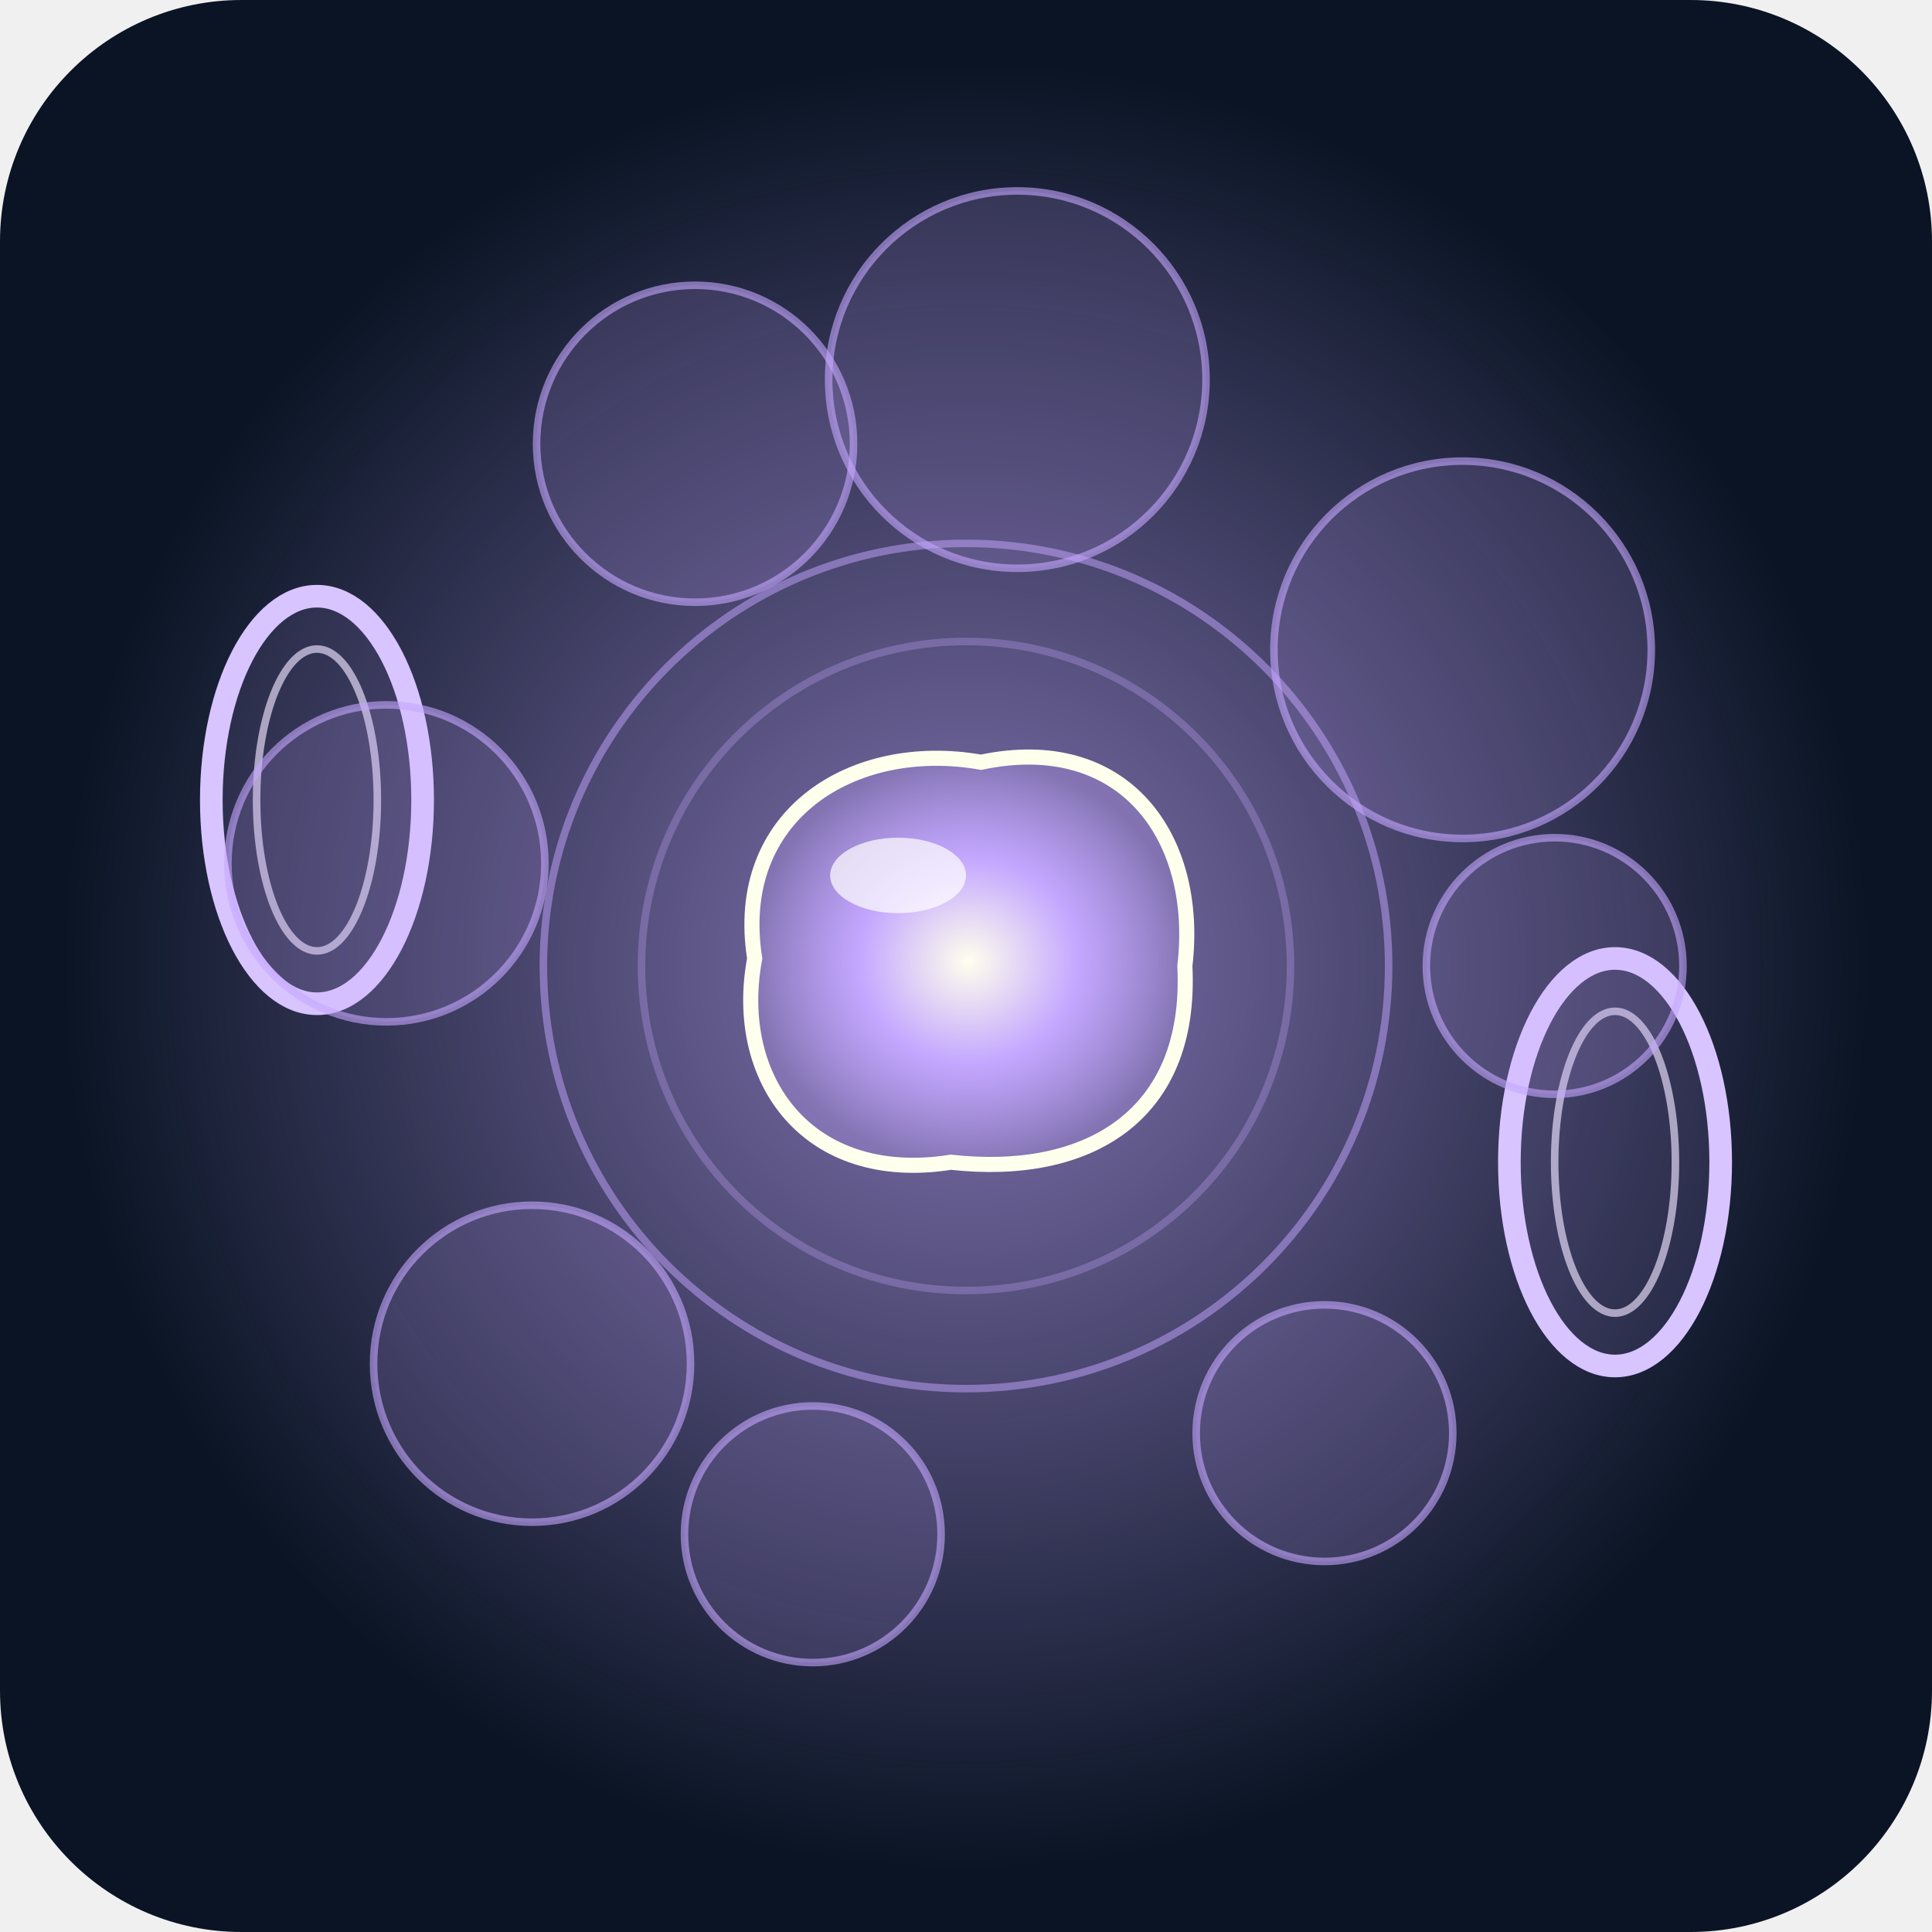
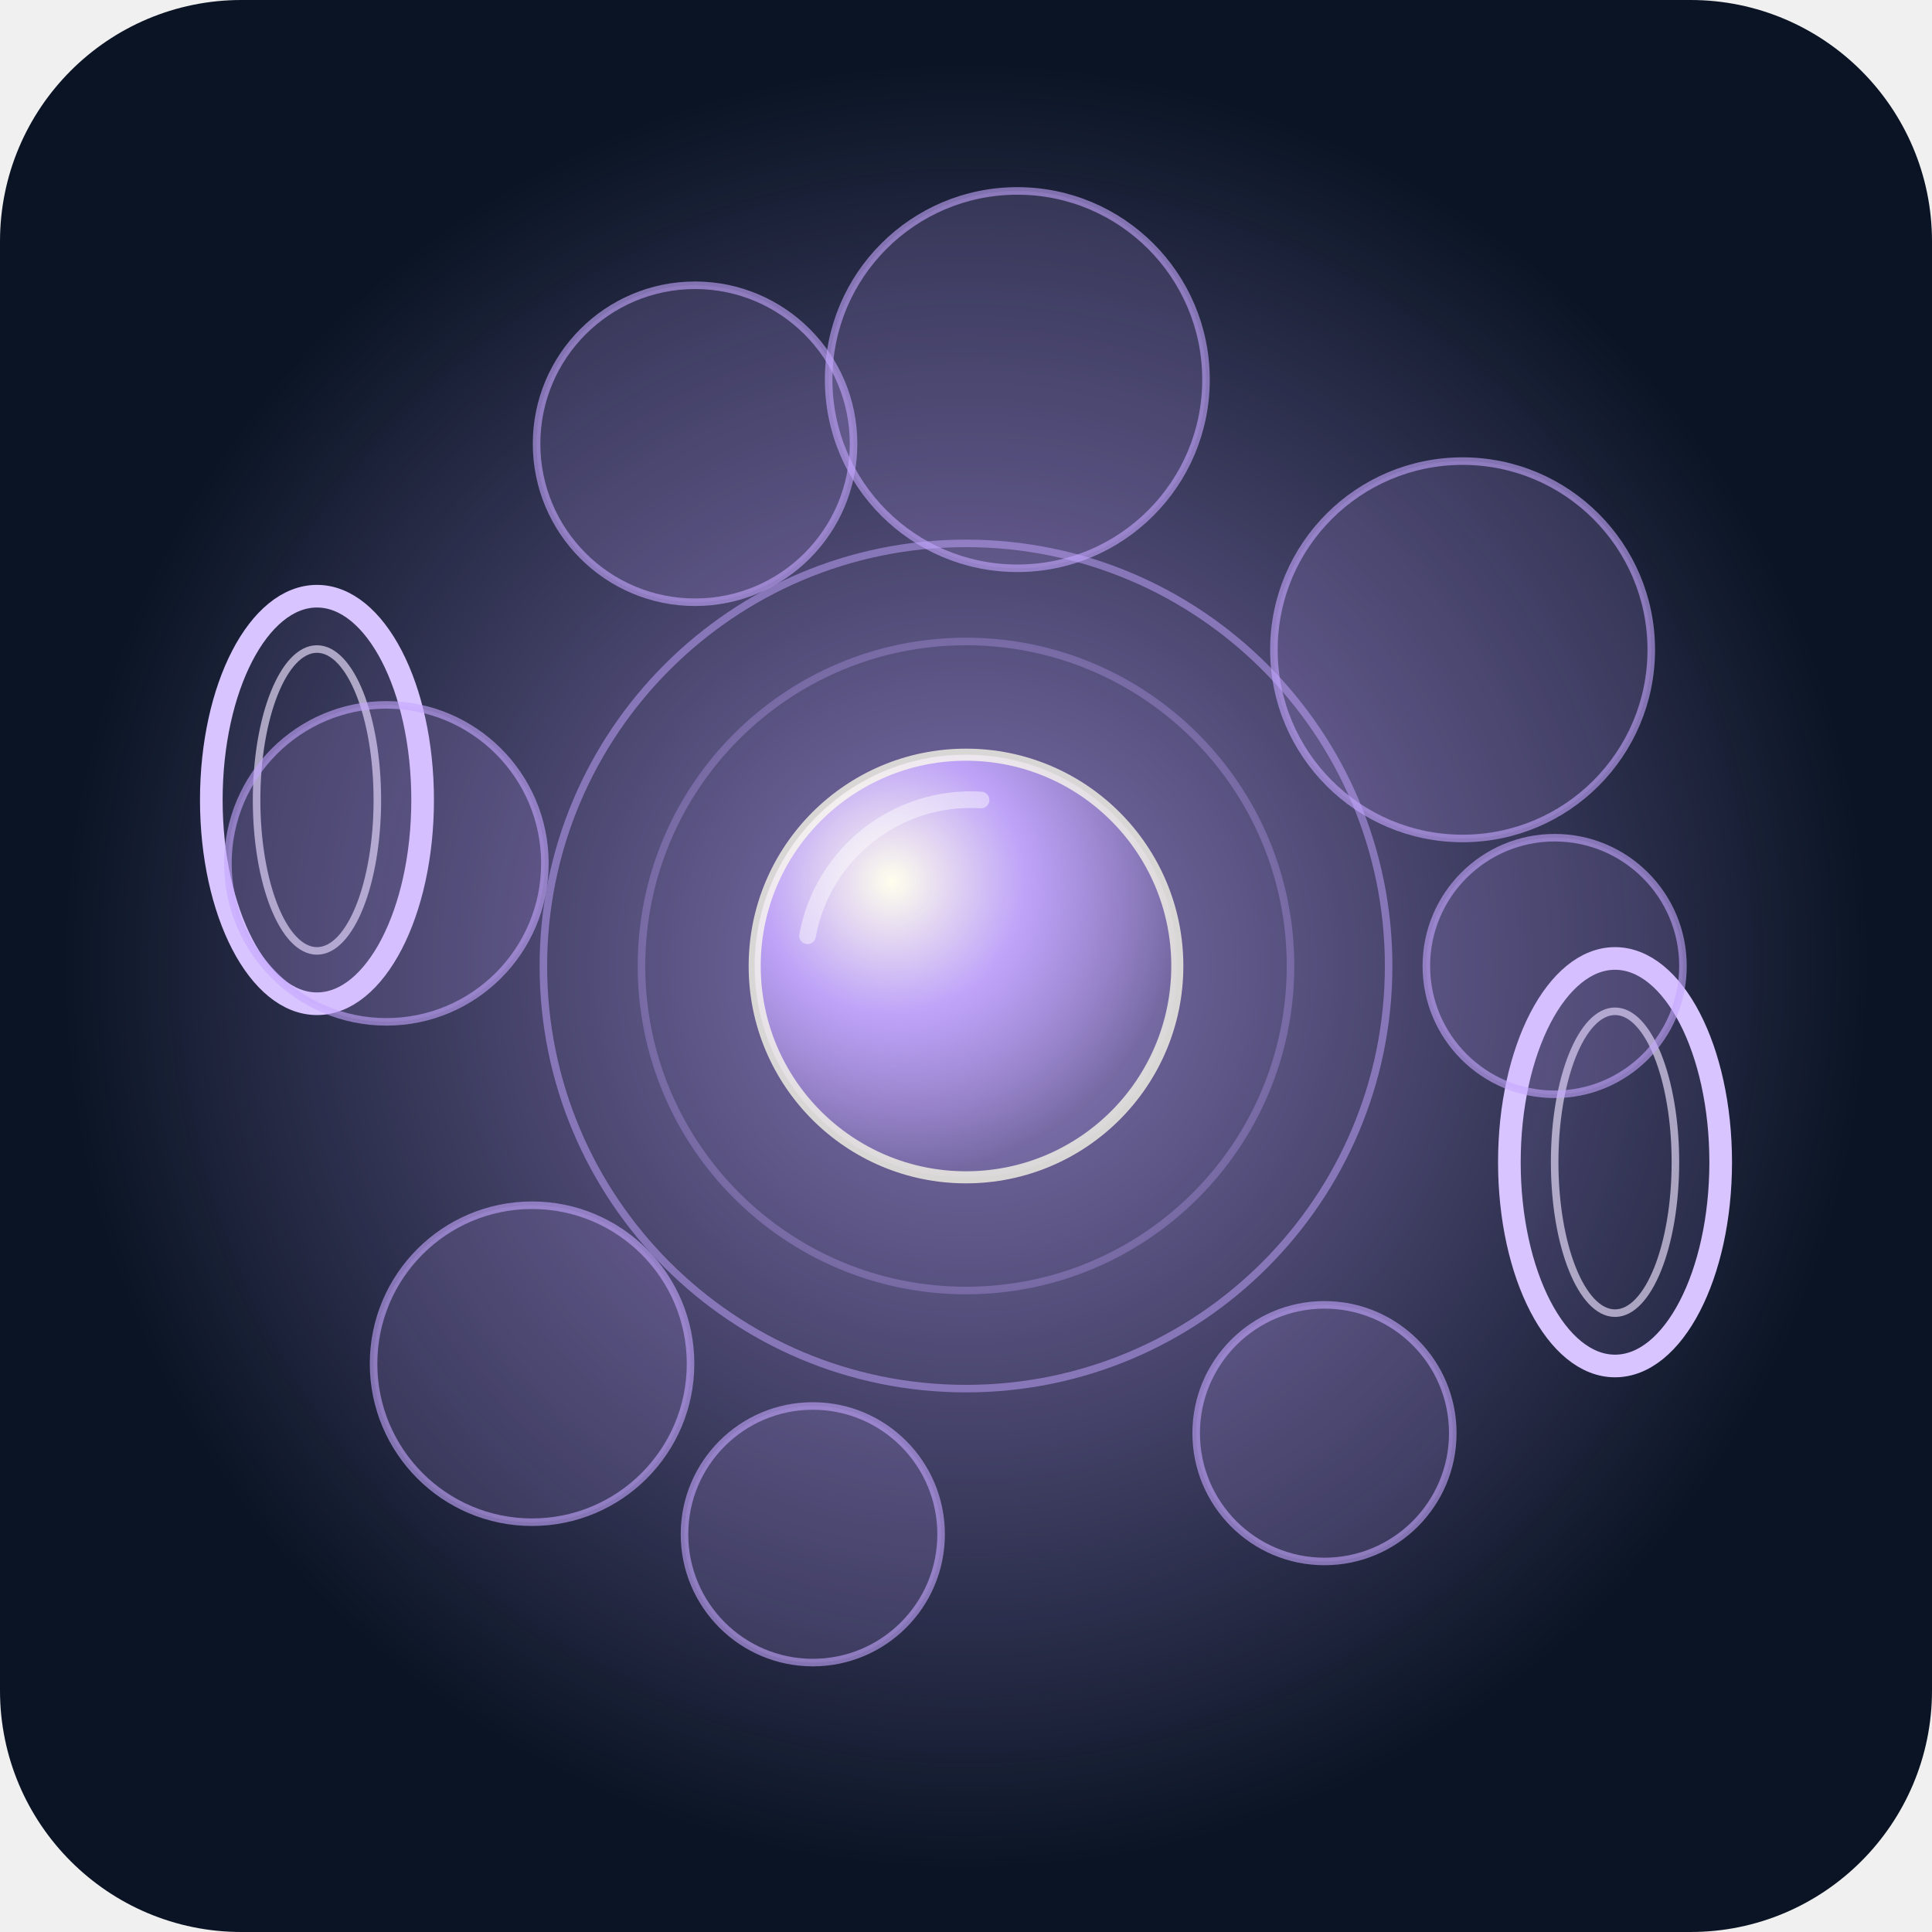
<svg xmlns="http://www.w3.org/2000/svg" viewBox="0 0 256 256">
  <defs>
    <radialGradient id="glow">
      <stop stop-color="#c4a7ff" stop-opacity=".65" />
      <stop offset="1" stop-color="#c4a7ff" stop-opacity="0" />
    </radialGradient>
-     <radialGradient id="blob">
+     <radialGradient id="blob" cx="32.5%" cy="30%" r="70%">
      <stop stop-color="#ffffed" />
-       <stop offset=".5" stop-color="#c4a7ff" />
-       <stop offset="1" stop-color="#c4a7ff" stop-opacity=".3" />
+       <stop offset=".45" stop-color="#c4a7ff" stop-opacity=".93" />
+       <stop offset="1" stop-color="#c4a7ff" stop-opacity=".13" />
    </radialGradient>
  </defs>
  <rect width="256" height="256" rx="32" fill="#0a1424" />
  <circle cx="128" cy="128" r="120" fill="url(#glow)" />
  <g fill="#c4a7ff" fill-opacity=".1" stroke="#d8c4ff" stroke-width="3">
    <ellipse cx="42" cy="106" rx="14" ry="27" />
    <ellipse cx="214" cy="154" rx="14" ry="27" />
  </g>
  <g fill="none" stroke="#eee4ff" opacity=".65">
    <ellipse cx="42" cy="106" rx="8" ry="20" />
    <ellipse cx="214" cy="154" rx="8" ry="20" />
  </g>
  <circle cx="206.0" cy="128.0" r="17" fill="#c4a7ff" fill-opacity=".16" stroke="#c4a7ff" stroke-opacity=".6" />
  <circle cx="70.5" cy="180.7" r="21" fill="#c4a7ff" fill-opacity=".16" stroke="#c4a7ff" stroke-opacity=".6" />
  <circle cx="134.8" cy="50.3" r="25" fill="#c4a7ff" fill-opacity=".16" stroke="#c4a7ff" stroke-opacity=".6" />
  <circle cx="175.5" cy="189.9" r="17" fill="#c4a7ff" fill-opacity=".16" stroke="#c4a7ff" stroke-opacity=".6" />
  <circle cx="51.2" cy="114.4" r="21" fill="#c4a7ff" fill-opacity=".16" stroke="#c4a7ff" stroke-opacity=".6" />
  <circle cx="193.8" cy="86.1" r="25" fill="#c4a7ff" fill-opacity=".16" stroke="#c4a7ff" stroke-opacity=".6" />
  <circle cx="107.7" cy="203.3" r="17" fill="#c4a7ff" fill-opacity=".16" stroke="#c4a7ff" stroke-opacity=".6" />
  <circle cx="92.1" cy="58.8" r="21" fill="#c4a7ff" fill-opacity=".16" stroke="#c4a7ff" stroke-opacity=".6" />
  <circle cx="128" cy="128" r="56" fill="none" stroke="#c4a7ff" stroke-opacity=".5" />
  <circle cx="128" cy="128" r="43" fill="none" stroke="#c4a7ff" stroke-opacity=".3" />
-   <path d="M157 128C158 148 144 156 126 154C107 157 97 143 100 127C97 108 113 98 130 101C149 97 159 111 157 128Z" fill="url(#blob)" stroke="#ffffed" stroke-width="2" />
-   <ellipse cx="119" cy="116" rx="9" ry="5" fill="#fff" opacity=".7" />
+   <circle cx="128" cy="128" r="28" fill="url(#blob)" stroke="#ffffed" stroke-opacity=".75" stroke-width="1.6" />
+   <path d="M107 124 A22 22 0 0 1 130 106" fill="none" stroke="#ffffff" stroke-opacity=".44" stroke-width="2.2" stroke-linecap="round" />
</svg>
